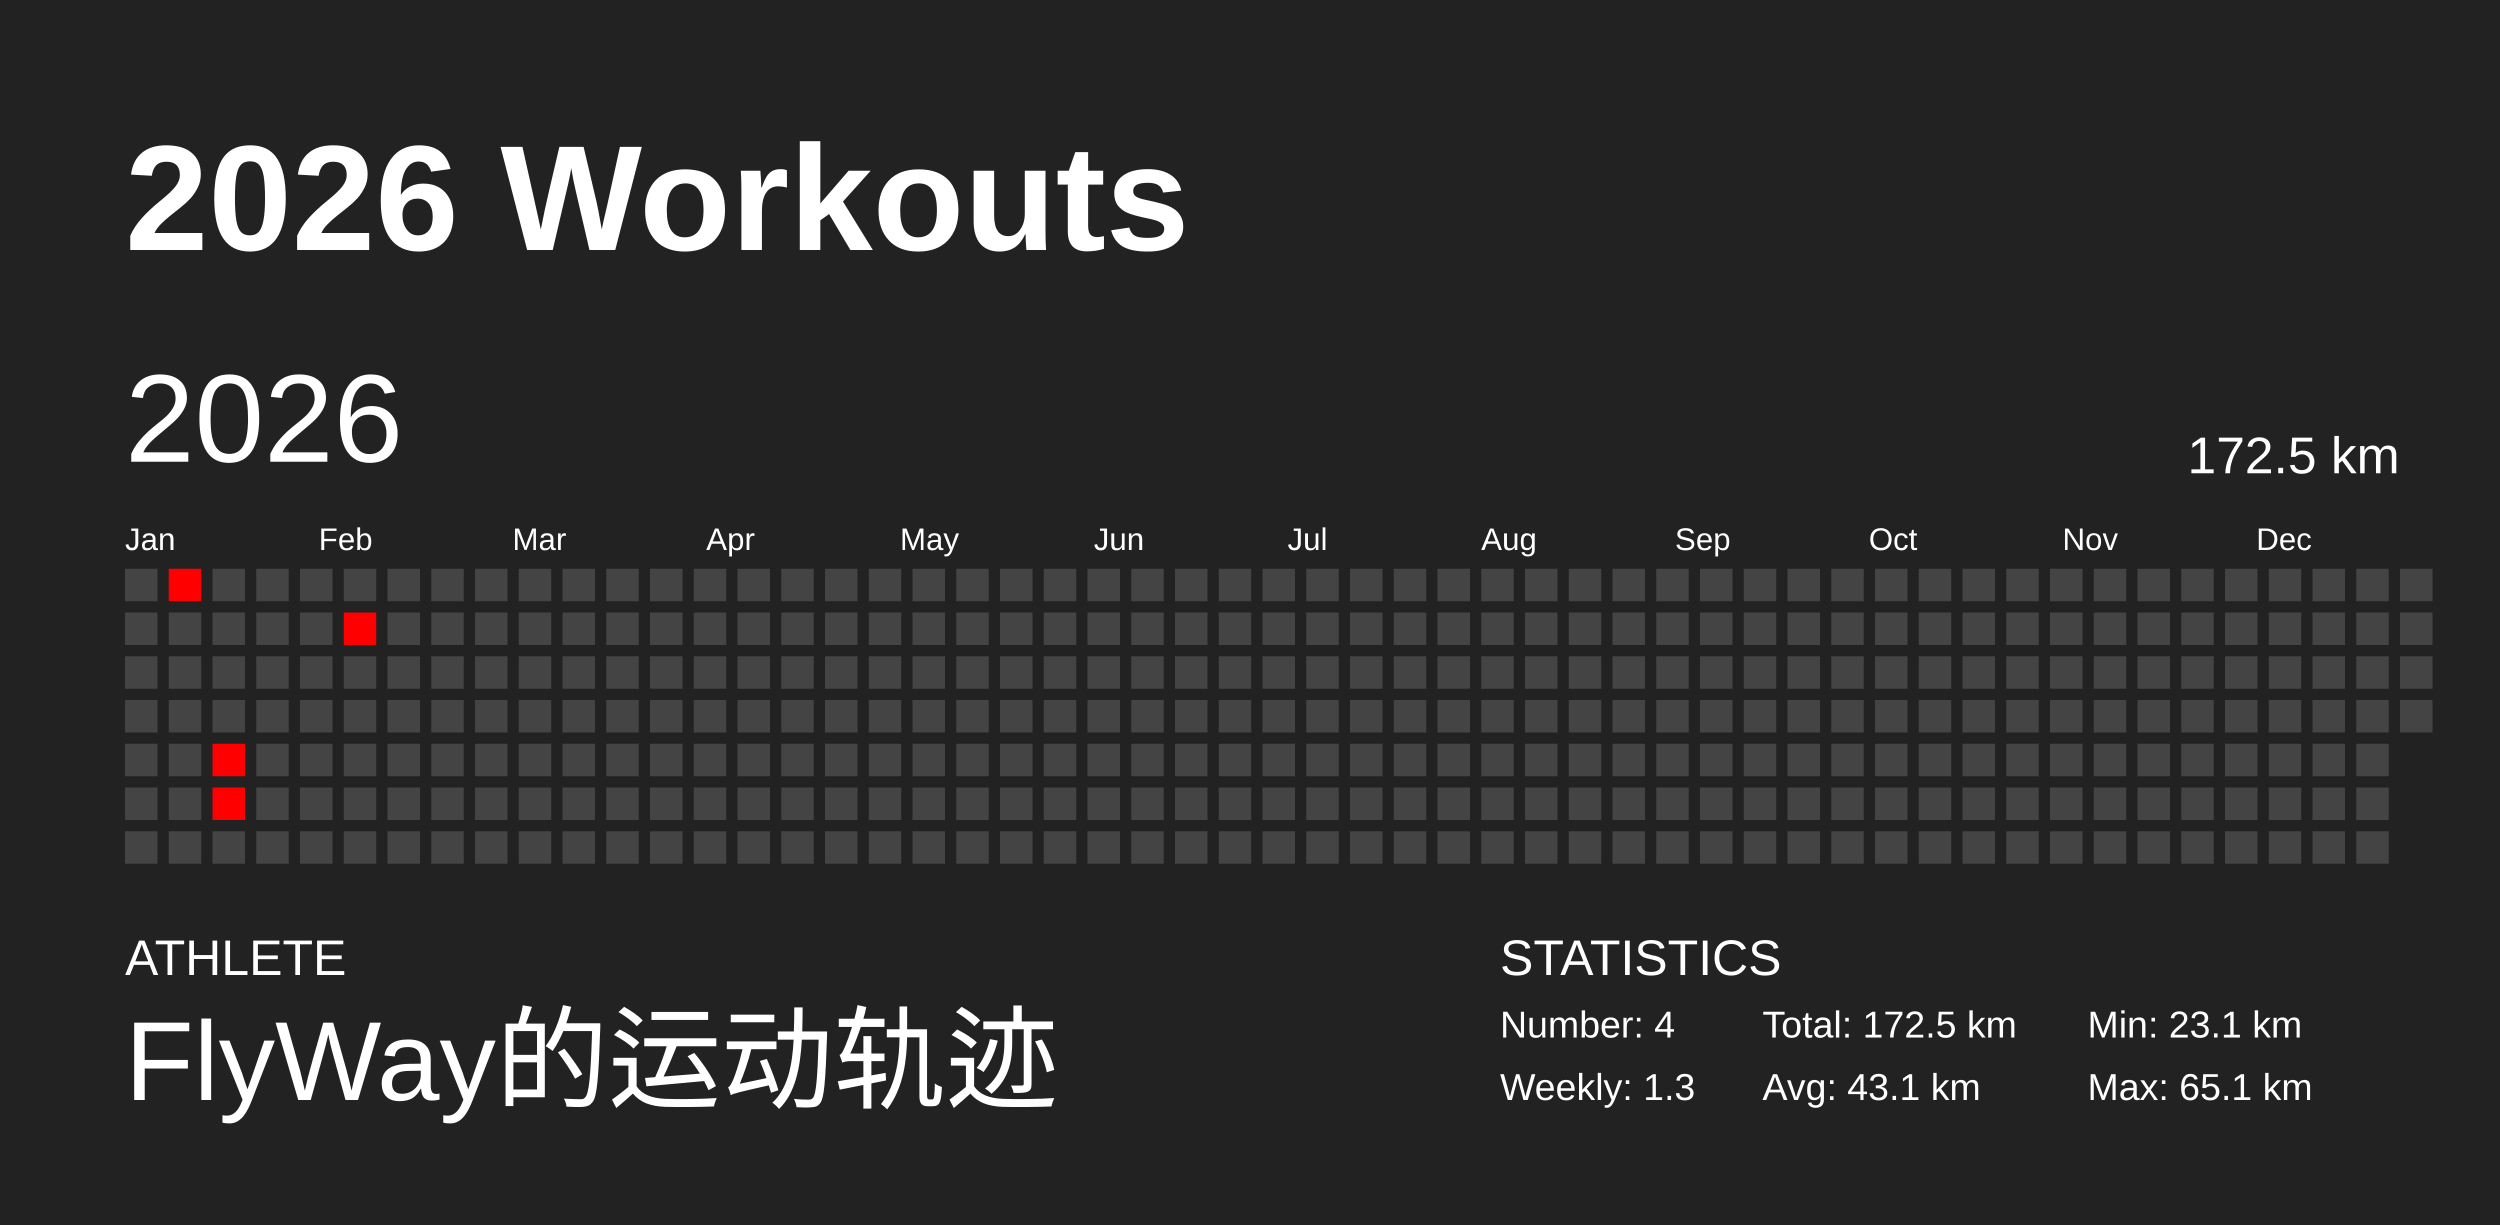
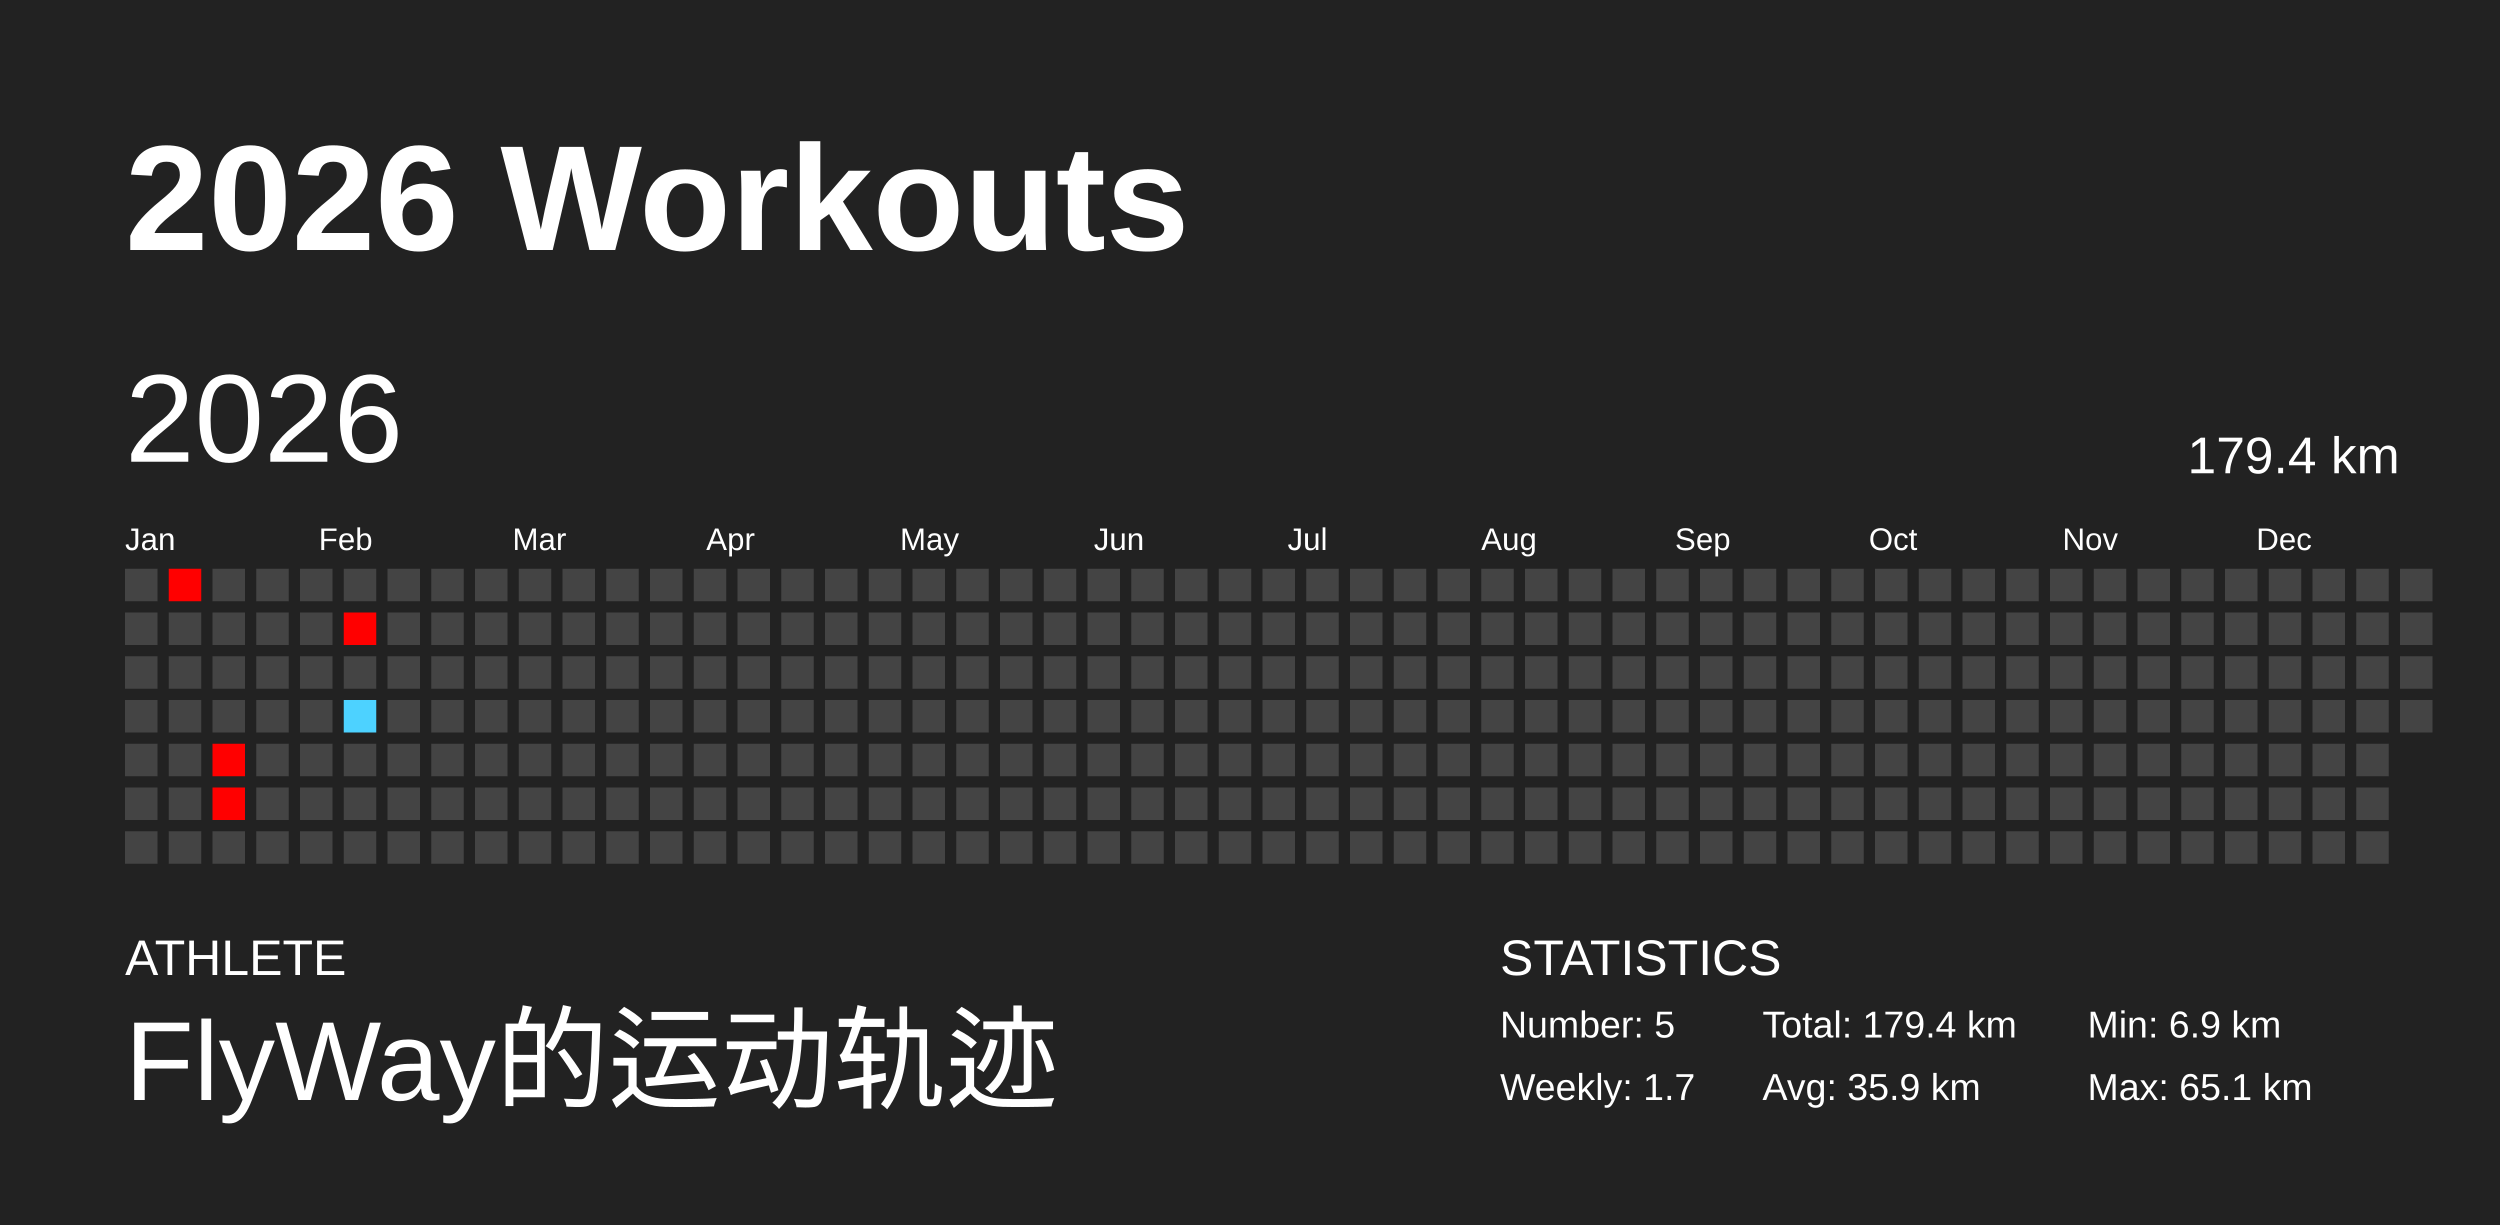
<svg xmlns="http://www.w3.org/2000/svg" baseProfile="full" height="98mm" version="1.1" viewBox="0,0,200,98" width="200mm">
  <defs />
  <rect fill="#222222" height="98" width="200" x="0" y="0" />
  <text fill="#FFFFFF" style="font-size:12px; font-family:Arial; font-weight:bold;" x="10" y="20">2026 Workouts</text>
  <text fill="#FFFFFF" style="font-size:4px; font-family:Arial" x="10" y="78">ATHLETE</text>
  <text fill="#FFFFFF" style="font-size:9px; font-family:Arial" x="10" y="88">FlyWay的运动轨迹</text>
  <text fill="#FFFFFF" style="font-size:4px; font-family:Arial" x="120" y="78">STATISTICS</text>
-   <text fill="#FFFFFF" style="font-size:3px; font-family:Arial" x="120" y="83">Number: 4</text>
-   <text fill="#FFFFFF" style="font-size:3px; font-family:Arial" x="120" y="88">Weekly: 1.3</text>
-   <text fill="#FFFFFF" style="font-size:3px; font-family:Arial" x="141" y="83">Total: 172.5 km</text>
-   <text fill="#FFFFFF" style="font-size:3px; font-family:Arial" x="141" y="88">Avg: 43.1 km</text>
-   <text fill="#FFFFFF" style="font-size:3px; font-family:Arial" x="167" y="83">Min: 23.1 km</text>
+   <text fill="#FFFFFF" style="font-size:3px; font-family:Arial" x="120" y="83">Number: 5</text>
+   <text fill="#FFFFFF" style="font-size:3px; font-family:Arial" x="120" y="88">Weekly: 1.7</text>
+   <text fill="#FFFFFF" style="font-size:3px; font-family:Arial" x="141" y="83">Total: 179.4 km</text>
+   <text fill="#FFFFFF" style="font-size:3px; font-family:Arial" x="141" y="88">Avg: 35.9 km</text>
+   <text fill="#FFFFFF" style="font-size:3px; font-family:Arial" x="167" y="83">Min: 6.9 km</text>
  <text fill="#FFFFFF" style="font-size:3px; font-family:Arial" x="167" y="88">Max: 65.1 km</text>
  <text dominant-baseline="hanging" fill="#FFFFFF" style="font-size:10.0px; font-family:Arial;" x="10" y="30">2026</text>
-   <text dominant-baseline="hanging" fill="#FFFFFF" style="font-size:4.125px; font-family:Arial;" x="175" y="35">172.5 km</text>
+   <text dominant-baseline="hanging" fill="#FFFFFF" style="font-size:4.125px; font-family:Arial;" x="175" y="35">179.4 km</text>
  <text fill="#FFFFFF" style="font-size:2.5px; font-family:Arial" x="10.0" y="44">Jan</text>
  <text fill="#FFFFFF" style="font-size:2.5px; font-family:Arial" x="25.5" y="44">Feb</text>
  <text fill="#FFFFFF" style="font-size:2.5px; font-family:Arial" x="41.0" y="44">Mar</text>
  <text fill="#FFFFFF" style="font-size:2.5px; font-family:Arial" x="56.5" y="44">Apr</text>
  <text fill="#FFFFFF" style="font-size:2.5px; font-family:Arial" x="72.0" y="44">May</text>
  <text fill="#FFFFFF" style="font-size:2.5px; font-family:Arial" x="87.5" y="44">Jun</text>
  <text fill="#FFFFFF" style="font-size:2.5px; font-family:Arial" x="103.0" y="44">Jul</text>
  <text fill="#FFFFFF" style="font-size:2.5px; font-family:Arial" x="118.5" y="44">Aug</text>
  <text fill="#FFFFFF" style="font-size:2.5px; font-family:Arial" x="134.0" y="44">Sep</text>
  <text fill="#FFFFFF" style="font-size:2.5px; font-family:Arial" x="149.5" y="44">Oct</text>
  <text fill="#FFFFFF" style="font-size:2.5px; font-family:Arial" x="165.0" y="44">Nov</text>
  <text fill="#FFFFFF" style="font-size:2.5px; font-family:Arial" x="180.5" y="44">Dec</text>
  <rect fill="#444444" height="2.6" width="2.6" x="10.0" y="45.5" />
  <rect fill="#444444" height="2.6" width="2.6" x="10.0" y="49.0" />
  <rect fill="#444444" height="2.6" width="2.6" x="10.0" y="52.5" />
  <rect fill="#444444" height="2.6" width="2.6" x="10.0" y="56.0" />
  <rect fill="#444444" height="2.6" width="2.6" x="10.0" y="59.5" />
  <rect fill="#444444" height="2.6" width="2.6" x="10.0" y="63.0" />
  <rect fill="#444444" height="2.6" width="2.6" x="10.0" y="66.5" />
  <rect fill="red" height="2.6" width="2.6" x="13.5" y="45.5" />
  <rect fill="#444444" height="2.6" width="2.6" x="13.5" y="49.0" />
  <rect fill="#444444" height="2.6" width="2.6" x="13.5" y="52.5" />
  <rect fill="#444444" height="2.6" width="2.6" x="13.5" y="56.0" />
  <rect fill="#444444" height="2.6" width="2.6" x="13.5" y="59.5" />
  <rect fill="#444444" height="2.6" width="2.6" x="13.5" y="63.0" />
  <rect fill="#444444" height="2.6" width="2.6" x="13.5" y="66.5" />
  <rect fill="#444444" height="2.6" width="2.6" x="17.0" y="45.5" />
  <rect fill="#444444" height="2.6" width="2.6" x="17.0" y="49.0" />
  <rect fill="#444444" height="2.6" width="2.6" x="17.0" y="52.5" />
  <rect fill="#444444" height="2.6" width="2.6" x="17.0" y="56.0" />
  <rect fill="red" height="2.6" width="2.6" x="17.0" y="59.5" />
  <rect fill="red" height="2.6" width="2.6" x="17.0" y="63.0" />
  <rect fill="#444444" height="2.6" width="2.6" x="17.0" y="66.5" />
  <rect fill="#444444" height="2.6" width="2.6" x="20.5" y="45.5" />
  <rect fill="#444444" height="2.6" width="2.6" x="20.5" y="49.0" />
  <rect fill="#444444" height="2.6" width="2.6" x="20.5" y="52.5" />
  <rect fill="#444444" height="2.6" width="2.6" x="20.5" y="56.0" />
  <rect fill="#444444" height="2.6" width="2.6" x="20.5" y="59.5" />
  <rect fill="#444444" height="2.6" width="2.6" x="20.5" y="63.0" />
  <rect fill="#444444" height="2.6" width="2.6" x="20.5" y="66.5" />
  <rect fill="#444444" height="2.6" width="2.6" x="24.0" y="45.5" />
  <rect fill="#444444" height="2.6" width="2.6" x="24.0" y="49.0" />
  <rect fill="#444444" height="2.6" width="2.6" x="24.0" y="52.5" />
  <rect fill="#444444" height="2.6" width="2.6" x="24.0" y="56.0" />
  <rect fill="#444444" height="2.6" width="2.6" x="24.0" y="59.5" />
  <rect fill="#444444" height="2.6" width="2.6" x="24.0" y="63.0" />
  <rect fill="#444444" height="2.6" width="2.6" x="24.0" y="66.5" />
  <rect fill="#444444" height="2.6" width="2.6" x="27.5" y="45.5" />
  <rect fill="red" height="2.6" width="2.6" x="27.5" y="49.0" />
  <rect fill="#444444" height="2.6" width="2.6" x="27.5" y="52.5" />
-   <rect fill="#444444" height="2.6" width="2.6" x="27.5" y="56.0" />
+   <rect fill="#4dd2ff" height="2.6" width="2.6" x="27.5" y="56.0" />
  <rect fill="#444444" height="2.6" width="2.6" x="27.5" y="59.5" />
  <rect fill="#444444" height="2.6" width="2.6" x="27.5" y="63.0" />
  <rect fill="#444444" height="2.6" width="2.6" x="27.5" y="66.5" />
  <rect fill="#444444" height="2.6" width="2.6" x="31.0" y="45.5" />
  <rect fill="#444444" height="2.6" width="2.6" x="31.0" y="49.0" />
  <rect fill="#444444" height="2.6" width="2.6" x="31.0" y="52.5" />
  <rect fill="#444444" height="2.6" width="2.6" x="31.0" y="56.0" />
  <rect fill="#444444" height="2.6" width="2.6" x="31.0" y="59.5" />
  <rect fill="#444444" height="2.6" width="2.6" x="31.0" y="63.0" />
  <rect fill="#444444" height="2.6" width="2.6" x="31.0" y="66.5" />
  <rect fill="#444444" height="2.6" width="2.6" x="34.5" y="45.5" />
  <rect fill="#444444" height="2.6" width="2.6" x="34.5" y="49.0" />
  <rect fill="#444444" height="2.6" width="2.6" x="34.5" y="52.5" />
  <rect fill="#444444" height="2.6" width="2.6" x="34.5" y="56.0" />
  <rect fill="#444444" height="2.6" width="2.6" x="34.5" y="59.5" />
  <rect fill="#444444" height="2.6" width="2.6" x="34.5" y="63.0" />
  <rect fill="#444444" height="2.6" width="2.6" x="34.5" y="66.5" />
  <rect fill="#444444" height="2.6" width="2.6" x="38.0" y="45.5" />
  <rect fill="#444444" height="2.6" width="2.6" x="38.0" y="49.0" />
  <rect fill="#444444" height="2.6" width="2.6" x="38.0" y="52.5" />
  <rect fill="#444444" height="2.6" width="2.6" x="38.0" y="56.0" />
  <rect fill="#444444" height="2.6" width="2.6" x="38.0" y="59.5" />
  <rect fill="#444444" height="2.6" width="2.6" x="38.0" y="63.0" />
  <rect fill="#444444" height="2.6" width="2.6" x="38.0" y="66.5" />
  <rect fill="#444444" height="2.6" width="2.6" x="41.5" y="45.5" />
  <rect fill="#444444" height="2.6" width="2.6" x="41.5" y="49.0" />
  <rect fill="#444444" height="2.6" width="2.6" x="41.5" y="52.5" />
  <rect fill="#444444" height="2.6" width="2.6" x="41.5" y="56.0" />
  <rect fill="#444444" height="2.6" width="2.6" x="41.5" y="59.5" />
  <rect fill="#444444" height="2.6" width="2.6" x="41.5" y="63.0" />
  <rect fill="#444444" height="2.6" width="2.6" x="41.5" y="66.5" />
  <rect fill="#444444" height="2.6" width="2.6" x="45.0" y="45.5" />
  <rect fill="#444444" height="2.6" width="2.6" x="45.0" y="49.0" />
  <rect fill="#444444" height="2.6" width="2.6" x="45.0" y="52.5" />
  <rect fill="#444444" height="2.6" width="2.6" x="45.0" y="56.0" />
  <rect fill="#444444" height="2.6" width="2.6" x="45.0" y="59.5" />
  <rect fill="#444444" height="2.6" width="2.6" x="45.0" y="63.0" />
  <rect fill="#444444" height="2.6" width="2.6" x="45.0" y="66.5" />
  <rect fill="#444444" height="2.6" width="2.6" x="48.5" y="45.5" />
  <rect fill="#444444" height="2.6" width="2.6" x="48.5" y="49.0" />
  <rect fill="#444444" height="2.6" width="2.6" x="48.5" y="52.5" />
  <rect fill="#444444" height="2.6" width="2.6" x="48.5" y="56.0" />
  <rect fill="#444444" height="2.6" width="2.6" x="48.5" y="59.5" />
  <rect fill="#444444" height="2.6" width="2.6" x="48.5" y="63.0" />
  <rect fill="#444444" height="2.6" width="2.6" x="48.5" y="66.5" />
  <rect fill="#444444" height="2.6" width="2.6" x="52.0" y="45.5" />
  <rect fill="#444444" height="2.6" width="2.6" x="52.0" y="49.0" />
  <rect fill="#444444" height="2.6" width="2.6" x="52.0" y="52.5" />
  <rect fill="#444444" height="2.6" width="2.6" x="52.0" y="56.0" />
  <rect fill="#444444" height="2.6" width="2.6" x="52.0" y="59.5" />
  <rect fill="#444444" height="2.6" width="2.6" x="52.0" y="63.0" />
  <rect fill="#444444" height="2.6" width="2.6" x="52.0" y="66.5" />
  <rect fill="#444444" height="2.6" width="2.6" x="55.5" y="45.5" />
  <rect fill="#444444" height="2.6" width="2.6" x="55.5" y="49.0" />
  <rect fill="#444444" height="2.6" width="2.6" x="55.5" y="52.5" />
  <rect fill="#444444" height="2.6" width="2.6" x="55.5" y="56.0" />
  <rect fill="#444444" height="2.6" width="2.6" x="55.5" y="59.5" />
  <rect fill="#444444" height="2.6" width="2.6" x="55.5" y="63.0" />
  <rect fill="#444444" height="2.6" width="2.6" x="55.5" y="66.5" />
  <rect fill="#444444" height="2.6" width="2.6" x="59.0" y="45.5" />
  <rect fill="#444444" height="2.6" width="2.6" x="59.0" y="49.0" />
  <rect fill="#444444" height="2.6" width="2.6" x="59.0" y="52.5" />
  <rect fill="#444444" height="2.6" width="2.6" x="59.0" y="56.0" />
  <rect fill="#444444" height="2.6" width="2.6" x="59.0" y="59.5" />
  <rect fill="#444444" height="2.6" width="2.6" x="59.0" y="63.0" />
  <rect fill="#444444" height="2.6" width="2.6" x="59.0" y="66.5" />
  <rect fill="#444444" height="2.6" width="2.6" x="62.5" y="45.5" />
  <rect fill="#444444" height="2.6" width="2.6" x="62.5" y="49.0" />
  <rect fill="#444444" height="2.6" width="2.6" x="62.5" y="52.5" />
  <rect fill="#444444" height="2.6" width="2.6" x="62.5" y="56.0" />
  <rect fill="#444444" height="2.6" width="2.6" x="62.5" y="59.5" />
  <rect fill="#444444" height="2.6" width="2.6" x="62.5" y="63.0" />
  <rect fill="#444444" height="2.6" width="2.6" x="62.5" y="66.5" />
  <rect fill="#444444" height="2.6" width="2.6" x="66.0" y="45.5" />
  <rect fill="#444444" height="2.6" width="2.6" x="66.0" y="49.0" />
  <rect fill="#444444" height="2.6" width="2.6" x="66.0" y="52.5" />
  <rect fill="#444444" height="2.6" width="2.6" x="66.0" y="56.0" />
  <rect fill="#444444" height="2.6" width="2.6" x="66.0" y="59.5" />
  <rect fill="#444444" height="2.6" width="2.6" x="66.0" y="63.0" />
  <rect fill="#444444" height="2.6" width="2.6" x="66.0" y="66.5" />
  <rect fill="#444444" height="2.6" width="2.6" x="69.5" y="45.5" />
  <rect fill="#444444" height="2.6" width="2.6" x="69.5" y="49.0" />
  <rect fill="#444444" height="2.6" width="2.6" x="69.5" y="52.5" />
  <rect fill="#444444" height="2.6" width="2.6" x="69.5" y="56.0" />
  <rect fill="#444444" height="2.6" width="2.6" x="69.5" y="59.5" />
  <rect fill="#444444" height="2.6" width="2.6" x="69.5" y="63.0" />
  <rect fill="#444444" height="2.6" width="2.6" x="69.5" y="66.5" />
  <rect fill="#444444" height="2.6" width="2.6" x="73.0" y="45.5" />
  <rect fill="#444444" height="2.6" width="2.6" x="73.0" y="49.0" />
  <rect fill="#444444" height="2.6" width="2.6" x="73.0" y="52.5" />
  <rect fill="#444444" height="2.6" width="2.6" x="73.0" y="56.0" />
  <rect fill="#444444" height="2.6" width="2.6" x="73.0" y="59.5" />
  <rect fill="#444444" height="2.6" width="2.6" x="73.0" y="63.0" />
  <rect fill="#444444" height="2.6" width="2.6" x="73.0" y="66.5" />
  <rect fill="#444444" height="2.6" width="2.6" x="76.5" y="45.5" />
  <rect fill="#444444" height="2.6" width="2.6" x="76.5" y="49.0" />
  <rect fill="#444444" height="2.6" width="2.6" x="76.5" y="52.5" />
  <rect fill="#444444" height="2.6" width="2.6" x="76.5" y="56.0" />
  <rect fill="#444444" height="2.6" width="2.6" x="76.5" y="59.5" />
  <rect fill="#444444" height="2.6" width="2.6" x="76.5" y="63.0" />
  <rect fill="#444444" height="2.6" width="2.6" x="76.5" y="66.5" />
  <rect fill="#444444" height="2.6" width="2.6" x="80.0" y="45.5" />
  <rect fill="#444444" height="2.6" width="2.6" x="80.0" y="49.0" />
  <rect fill="#444444" height="2.6" width="2.6" x="80.0" y="52.5" />
  <rect fill="#444444" height="2.6" width="2.6" x="80.0" y="56.0" />
  <rect fill="#444444" height="2.6" width="2.6" x="80.0" y="59.5" />
  <rect fill="#444444" height="2.6" width="2.6" x="80.0" y="63.0" />
  <rect fill="#444444" height="2.6" width="2.6" x="80.0" y="66.5" />
  <rect fill="#444444" height="2.6" width="2.6" x="83.5" y="45.5" />
  <rect fill="#444444" height="2.6" width="2.6" x="83.5" y="49.0" />
  <rect fill="#444444" height="2.6" width="2.6" x="83.5" y="52.5" />
  <rect fill="#444444" height="2.6" width="2.6" x="83.5" y="56.0" />
  <rect fill="#444444" height="2.6" width="2.6" x="83.5" y="59.5" />
  <rect fill="#444444" height="2.6" width="2.6" x="83.5" y="63.0" />
  <rect fill="#444444" height="2.6" width="2.6" x="83.5" y="66.5" />
  <rect fill="#444444" height="2.6" width="2.6" x="87.0" y="45.5" />
  <rect fill="#444444" height="2.6" width="2.6" x="87.0" y="49.0" />
  <rect fill="#444444" height="2.6" width="2.6" x="87.0" y="52.5" />
  <rect fill="#444444" height="2.6" width="2.6" x="87.0" y="56.0" />
  <rect fill="#444444" height="2.6" width="2.6" x="87.0" y="59.5" />
  <rect fill="#444444" height="2.6" width="2.6" x="87.0" y="63.0" />
  <rect fill="#444444" height="2.6" width="2.6" x="87.0" y="66.5" />
  <rect fill="#444444" height="2.6" width="2.6" x="90.5" y="45.5" />
  <rect fill="#444444" height="2.6" width="2.6" x="90.5" y="49.0" />
  <rect fill="#444444" height="2.6" width="2.6" x="90.5" y="52.5" />
  <rect fill="#444444" height="2.6" width="2.6" x="90.5" y="56.0" />
  <rect fill="#444444" height="2.6" width="2.6" x="90.5" y="59.5" />
  <rect fill="#444444" height="2.6" width="2.6" x="90.5" y="63.0" />
  <rect fill="#444444" height="2.6" width="2.6" x="90.5" y="66.5" />
  <rect fill="#444444" height="2.6" width="2.6" x="94.0" y="45.5" />
  <rect fill="#444444" height="2.6" width="2.6" x="94.0" y="49.0" />
  <rect fill="#444444" height="2.6" width="2.6" x="94.0" y="52.5" />
  <rect fill="#444444" height="2.6" width="2.6" x="94.0" y="56.0" />
  <rect fill="#444444" height="2.6" width="2.6" x="94.0" y="59.5" />
  <rect fill="#444444" height="2.6" width="2.6" x="94.0" y="63.0" />
  <rect fill="#444444" height="2.6" width="2.6" x="94.0" y="66.5" />
  <rect fill="#444444" height="2.6" width="2.6" x="97.5" y="45.5" />
  <rect fill="#444444" height="2.6" width="2.6" x="97.5" y="49.0" />
  <rect fill="#444444" height="2.6" width="2.6" x="97.5" y="52.5" />
  <rect fill="#444444" height="2.6" width="2.6" x="97.5" y="56.0" />
  <rect fill="#444444" height="2.6" width="2.6" x="97.5" y="59.5" />
  <rect fill="#444444" height="2.6" width="2.6" x="97.5" y="63.0" />
  <rect fill="#444444" height="2.6" width="2.6" x="97.5" y="66.5" />
  <rect fill="#444444" height="2.6" width="2.6" x="101.0" y="45.5" />
  <rect fill="#444444" height="2.6" width="2.6" x="101.0" y="49.0" />
  <rect fill="#444444" height="2.6" width="2.6" x="101.0" y="52.5" />
  <rect fill="#444444" height="2.6" width="2.6" x="101.0" y="56.0" />
  <rect fill="#444444" height="2.6" width="2.6" x="101.0" y="59.5" />
  <rect fill="#444444" height="2.6" width="2.6" x="101.0" y="63.0" />
  <rect fill="#444444" height="2.6" width="2.6" x="101.0" y="66.5" />
  <rect fill="#444444" height="2.6" width="2.6" x="104.5" y="45.5" />
  <rect fill="#444444" height="2.6" width="2.6" x="104.5" y="49.0" />
  <rect fill="#444444" height="2.6" width="2.6" x="104.5" y="52.5" />
  <rect fill="#444444" height="2.6" width="2.6" x="104.5" y="56.0" />
  <rect fill="#444444" height="2.6" width="2.6" x="104.5" y="59.5" />
  <rect fill="#444444" height="2.6" width="2.6" x="104.5" y="63.0" />
  <rect fill="#444444" height="2.6" width="2.6" x="104.5" y="66.5" />
  <rect fill="#444444" height="2.6" width="2.6" x="108.0" y="45.5" />
  <rect fill="#444444" height="2.6" width="2.6" x="108.0" y="49.0" />
  <rect fill="#444444" height="2.6" width="2.6" x="108.0" y="52.5" />
  <rect fill="#444444" height="2.6" width="2.6" x="108.0" y="56.0" />
  <rect fill="#444444" height="2.6" width="2.6" x="108.0" y="59.5" />
  <rect fill="#444444" height="2.6" width="2.6" x="108.0" y="63.0" />
  <rect fill="#444444" height="2.6" width="2.6" x="108.0" y="66.5" />
  <rect fill="#444444" height="2.6" width="2.6" x="111.5" y="45.5" />
  <rect fill="#444444" height="2.6" width="2.6" x="111.5" y="49.0" />
  <rect fill="#444444" height="2.6" width="2.6" x="111.5" y="52.5" />
  <rect fill="#444444" height="2.6" width="2.6" x="111.5" y="56.0" />
  <rect fill="#444444" height="2.6" width="2.6" x="111.5" y="59.5" />
  <rect fill="#444444" height="2.6" width="2.6" x="111.5" y="63.0" />
  <rect fill="#444444" height="2.6" width="2.6" x="111.5" y="66.5" />
  <rect fill="#444444" height="2.6" width="2.6" x="115.0" y="45.5" />
  <rect fill="#444444" height="2.6" width="2.6" x="115.0" y="49.0" />
  <rect fill="#444444" height="2.6" width="2.6" x="115.0" y="52.5" />
  <rect fill="#444444" height="2.6" width="2.6" x="115.0" y="56.0" />
  <rect fill="#444444" height="2.6" width="2.6" x="115.0" y="59.5" />
  <rect fill="#444444" height="2.6" width="2.6" x="115.0" y="63.0" />
  <rect fill="#444444" height="2.6" width="2.6" x="115.0" y="66.5" />
  <rect fill="#444444" height="2.6" width="2.6" x="118.5" y="45.5" />
  <rect fill="#444444" height="2.6" width="2.6" x="118.5" y="49.0" />
  <rect fill="#444444" height="2.6" width="2.6" x="118.5" y="52.5" />
  <rect fill="#444444" height="2.6" width="2.6" x="118.5" y="56.0" />
  <rect fill="#444444" height="2.6" width="2.6" x="118.5" y="59.5" />
  <rect fill="#444444" height="2.6" width="2.6" x="118.5" y="63.0" />
  <rect fill="#444444" height="2.6" width="2.6" x="118.5" y="66.5" />
  <rect fill="#444444" height="2.6" width="2.6" x="122.0" y="45.5" />
  <rect fill="#444444" height="2.6" width="2.6" x="122.0" y="49.0" />
  <rect fill="#444444" height="2.6" width="2.6" x="122.0" y="52.5" />
  <rect fill="#444444" height="2.6" width="2.6" x="122.0" y="56.0" />
  <rect fill="#444444" height="2.6" width="2.6" x="122.0" y="59.5" />
  <rect fill="#444444" height="2.6" width="2.6" x="122.0" y="63.0" />
  <rect fill="#444444" height="2.6" width="2.6" x="122.0" y="66.5" />
  <rect fill="#444444" height="2.6" width="2.6" x="125.5" y="45.5" />
  <rect fill="#444444" height="2.6" width="2.6" x="125.5" y="49.0" />
  <rect fill="#444444" height="2.6" width="2.6" x="125.5" y="52.5" />
  <rect fill="#444444" height="2.6" width="2.6" x="125.5" y="56.0" />
  <rect fill="#444444" height="2.6" width="2.6" x="125.5" y="59.5" />
  <rect fill="#444444" height="2.6" width="2.6" x="125.5" y="63.0" />
  <rect fill="#444444" height="2.6" width="2.6" x="125.5" y="66.5" />
  <rect fill="#444444" height="2.6" width="2.6" x="129.0" y="45.5" />
  <rect fill="#444444" height="2.6" width="2.6" x="129.0" y="49.0" />
  <rect fill="#444444" height="2.6" width="2.6" x="129.0" y="52.5" />
  <rect fill="#444444" height="2.6" width="2.6" x="129.0" y="56.0" />
  <rect fill="#444444" height="2.6" width="2.6" x="129.0" y="59.5" />
  <rect fill="#444444" height="2.6" width="2.6" x="129.0" y="63.0" />
  <rect fill="#444444" height="2.6" width="2.6" x="129.0" y="66.5" />
  <rect fill="#444444" height="2.6" width="2.6" x="132.5" y="45.5" />
  <rect fill="#444444" height="2.6" width="2.6" x="132.5" y="49.0" />
  <rect fill="#444444" height="2.6" width="2.6" x="132.5" y="52.5" />
  <rect fill="#444444" height="2.6" width="2.6" x="132.5" y="56.0" />
  <rect fill="#444444" height="2.6" width="2.6" x="132.5" y="59.5" />
  <rect fill="#444444" height="2.6" width="2.6" x="132.5" y="63.0" />
  <rect fill="#444444" height="2.6" width="2.6" x="132.5" y="66.5" />
  <rect fill="#444444" height="2.6" width="2.6" x="136.0" y="45.5" />
  <rect fill="#444444" height="2.6" width="2.6" x="136.0" y="49.0" />
  <rect fill="#444444" height="2.6" width="2.6" x="136.0" y="52.5" />
  <rect fill="#444444" height="2.6" width="2.6" x="136.0" y="56.0" />
  <rect fill="#444444" height="2.6" width="2.6" x="136.0" y="59.5" />
  <rect fill="#444444" height="2.6" width="2.6" x="136.0" y="63.0" />
  <rect fill="#444444" height="2.6" width="2.6" x="136.0" y="66.5" />
  <rect fill="#444444" height="2.6" width="2.6" x="139.5" y="45.5" />
  <rect fill="#444444" height="2.6" width="2.6" x="139.5" y="49.0" />
  <rect fill="#444444" height="2.6" width="2.6" x="139.5" y="52.5" />
  <rect fill="#444444" height="2.6" width="2.6" x="139.5" y="56.0" />
  <rect fill="#444444" height="2.6" width="2.6" x="139.5" y="59.5" />
  <rect fill="#444444" height="2.6" width="2.6" x="139.5" y="63.0" />
  <rect fill="#444444" height="2.6" width="2.6" x="139.5" y="66.5" />
  <rect fill="#444444" height="2.6" width="2.6" x="143.0" y="45.5" />
  <rect fill="#444444" height="2.6" width="2.6" x="143.0" y="49.0" />
  <rect fill="#444444" height="2.6" width="2.6" x="143.0" y="52.5" />
  <rect fill="#444444" height="2.6" width="2.6" x="143.0" y="56.0" />
  <rect fill="#444444" height="2.6" width="2.6" x="143.0" y="59.5" />
  <rect fill="#444444" height="2.6" width="2.6" x="143.0" y="63.0" />
  <rect fill="#444444" height="2.6" width="2.6" x="143.0" y="66.5" />
  <rect fill="#444444" height="2.6" width="2.6" x="146.5" y="45.5" />
  <rect fill="#444444" height="2.6" width="2.6" x="146.5" y="49.0" />
  <rect fill="#444444" height="2.6" width="2.6" x="146.5" y="52.5" />
  <rect fill="#444444" height="2.6" width="2.6" x="146.5" y="56.0" />
  <rect fill="#444444" height="2.6" width="2.6" x="146.5" y="59.5" />
  <rect fill="#444444" height="2.6" width="2.6" x="146.5" y="63.0" />
  <rect fill="#444444" height="2.6" width="2.6" x="146.5" y="66.5" />
  <rect fill="#444444" height="2.6" width="2.6" x="150.0" y="45.5" />
  <rect fill="#444444" height="2.6" width="2.6" x="150.0" y="49.0" />
  <rect fill="#444444" height="2.6" width="2.6" x="150.0" y="52.5" />
  <rect fill="#444444" height="2.6" width="2.6" x="150.0" y="56.0" />
  <rect fill="#444444" height="2.6" width="2.6" x="150.0" y="59.5" />
  <rect fill="#444444" height="2.6" width="2.6" x="150.0" y="63.0" />
  <rect fill="#444444" height="2.6" width="2.6" x="150.0" y="66.5" />
  <rect fill="#444444" height="2.6" width="2.6" x="153.5" y="45.5" />
  <rect fill="#444444" height="2.6" width="2.6" x="153.5" y="49.0" />
  <rect fill="#444444" height="2.6" width="2.6" x="153.5" y="52.5" />
  <rect fill="#444444" height="2.6" width="2.6" x="153.5" y="56.0" />
  <rect fill="#444444" height="2.6" width="2.6" x="153.5" y="59.5" />
  <rect fill="#444444" height="2.6" width="2.6" x="153.5" y="63.0" />
  <rect fill="#444444" height="2.6" width="2.6" x="153.5" y="66.5" />
  <rect fill="#444444" height="2.6" width="2.6" x="157.0" y="45.5" />
  <rect fill="#444444" height="2.6" width="2.6" x="157.0" y="49.0" />
  <rect fill="#444444" height="2.6" width="2.6" x="157.0" y="52.5" />
  <rect fill="#444444" height="2.6" width="2.6" x="157.0" y="56.0" />
  <rect fill="#444444" height="2.6" width="2.6" x="157.0" y="59.5" />
  <rect fill="#444444" height="2.6" width="2.6" x="157.0" y="63.0" />
  <rect fill="#444444" height="2.6" width="2.6" x="157.0" y="66.5" />
  <rect fill="#444444" height="2.6" width="2.6" x="160.5" y="45.5" />
  <rect fill="#444444" height="2.6" width="2.6" x="160.5" y="49.0" />
  <rect fill="#444444" height="2.6" width="2.6" x="160.5" y="52.5" />
  <rect fill="#444444" height="2.6" width="2.6" x="160.5" y="56.0" />
  <rect fill="#444444" height="2.6" width="2.6" x="160.5" y="59.5" />
  <rect fill="#444444" height="2.6" width="2.6" x="160.5" y="63.0" />
  <rect fill="#444444" height="2.6" width="2.6" x="160.5" y="66.5" />
  <rect fill="#444444" height="2.6" width="2.6" x="164.0" y="45.5" />
  <rect fill="#444444" height="2.6" width="2.6" x="164.0" y="49.0" />
  <rect fill="#444444" height="2.6" width="2.6" x="164.0" y="52.5" />
  <rect fill="#444444" height="2.6" width="2.6" x="164.0" y="56.0" />
  <rect fill="#444444" height="2.6" width="2.6" x="164.0" y="59.5" />
  <rect fill="#444444" height="2.6" width="2.6" x="164.0" y="63.0" />
  <rect fill="#444444" height="2.6" width="2.6" x="164.0" y="66.5" />
  <rect fill="#444444" height="2.6" width="2.6" x="167.5" y="45.5" />
  <rect fill="#444444" height="2.6" width="2.6" x="167.5" y="49.0" />
  <rect fill="#444444" height="2.6" width="2.6" x="167.5" y="52.5" />
  <rect fill="#444444" height="2.6" width="2.6" x="167.5" y="56.0" />
  <rect fill="#444444" height="2.6" width="2.6" x="167.5" y="59.5" />
  <rect fill="#444444" height="2.6" width="2.6" x="167.5" y="63.0" />
  <rect fill="#444444" height="2.6" width="2.6" x="167.5" y="66.5" />
  <rect fill="#444444" height="2.6" width="2.6" x="171.0" y="45.5" />
  <rect fill="#444444" height="2.6" width="2.6" x="171.0" y="49.0" />
  <rect fill="#444444" height="2.6" width="2.6" x="171.0" y="52.5" />
  <rect fill="#444444" height="2.6" width="2.6" x="171.0" y="56.0" />
  <rect fill="#444444" height="2.6" width="2.6" x="171.0" y="59.5" />
  <rect fill="#444444" height="2.6" width="2.6" x="171.0" y="63.0" />
  <rect fill="#444444" height="2.6" width="2.6" x="171.0" y="66.5" />
  <rect fill="#444444" height="2.6" width="2.6" x="174.5" y="45.5" />
  <rect fill="#444444" height="2.6" width="2.6" x="174.5" y="49.0" />
  <rect fill="#444444" height="2.6" width="2.6" x="174.5" y="52.5" />
  <rect fill="#444444" height="2.6" width="2.6" x="174.5" y="56.0" />
  <rect fill="#444444" height="2.6" width="2.6" x="174.5" y="59.5" />
  <rect fill="#444444" height="2.6" width="2.6" x="174.5" y="63.0" />
  <rect fill="#444444" height="2.6" width="2.6" x="174.5" y="66.5" />
  <rect fill="#444444" height="2.6" width="2.6" x="178.0" y="45.5" />
  <rect fill="#444444" height="2.6" width="2.6" x="178.0" y="49.0" />
  <rect fill="#444444" height="2.6" width="2.6" x="178.0" y="52.5" />
  <rect fill="#444444" height="2.6" width="2.6" x="178.0" y="56.0" />
  <rect fill="#444444" height="2.6" width="2.6" x="178.0" y="59.5" />
  <rect fill="#444444" height="2.6" width="2.6" x="178.0" y="63.0" />
  <rect fill="#444444" height="2.6" width="2.6" x="178.0" y="66.5" />
  <rect fill="#444444" height="2.6" width="2.6" x="181.5" y="45.5" />
  <rect fill="#444444" height="2.6" width="2.6" x="181.5" y="49.0" />
  <rect fill="#444444" height="2.6" width="2.6" x="181.5" y="52.5" />
  <rect fill="#444444" height="2.6" width="2.6" x="181.5" y="56.0" />
  <rect fill="#444444" height="2.6" width="2.6" x="181.5" y="59.5" />
  <rect fill="#444444" height="2.6" width="2.6" x="181.5" y="63.0" />
  <rect fill="#444444" height="2.6" width="2.6" x="181.5" y="66.5" />
  <rect fill="#444444" height="2.6" width="2.6" x="185.0" y="45.5" />
  <rect fill="#444444" height="2.6" width="2.6" x="185.0" y="49.0" />
  <rect fill="#444444" height="2.6" width="2.6" x="185.0" y="52.5" />
  <rect fill="#444444" height="2.6" width="2.6" x="185.0" y="56.0" />
  <rect fill="#444444" height="2.6" width="2.6" x="185.0" y="59.5" />
  <rect fill="#444444" height="2.6" width="2.6" x="185.0" y="63.0" />
  <rect fill="#444444" height="2.6" width="2.6" x="185.0" y="66.5" />
  <rect fill="#444444" height="2.6" width="2.6" x="188.5" y="45.5" />
  <rect fill="#444444" height="2.6" width="2.6" x="188.5" y="49.0" />
  <rect fill="#444444" height="2.6" width="2.6" x="188.5" y="52.5" />
  <rect fill="#444444" height="2.6" width="2.6" x="188.5" y="56.0" />
  <rect fill="#444444" height="2.6" width="2.6" x="188.5" y="59.5" />
  <rect fill="#444444" height="2.6" width="2.6" x="188.5" y="63.0" />
  <rect fill="#444444" height="2.6" width="2.6" x="188.5" y="66.5" />
  <rect fill="#444444" height="2.6" width="2.6" x="192.0" y="45.5" />
  <rect fill="#444444" height="2.6" width="2.6" x="192.0" y="49.0" />
  <rect fill="#444444" height="2.6" width="2.6" x="192.0" y="52.5" />
  <rect fill="#444444" height="2.6" width="2.6" x="192.0" y="56.0" />
</svg>
